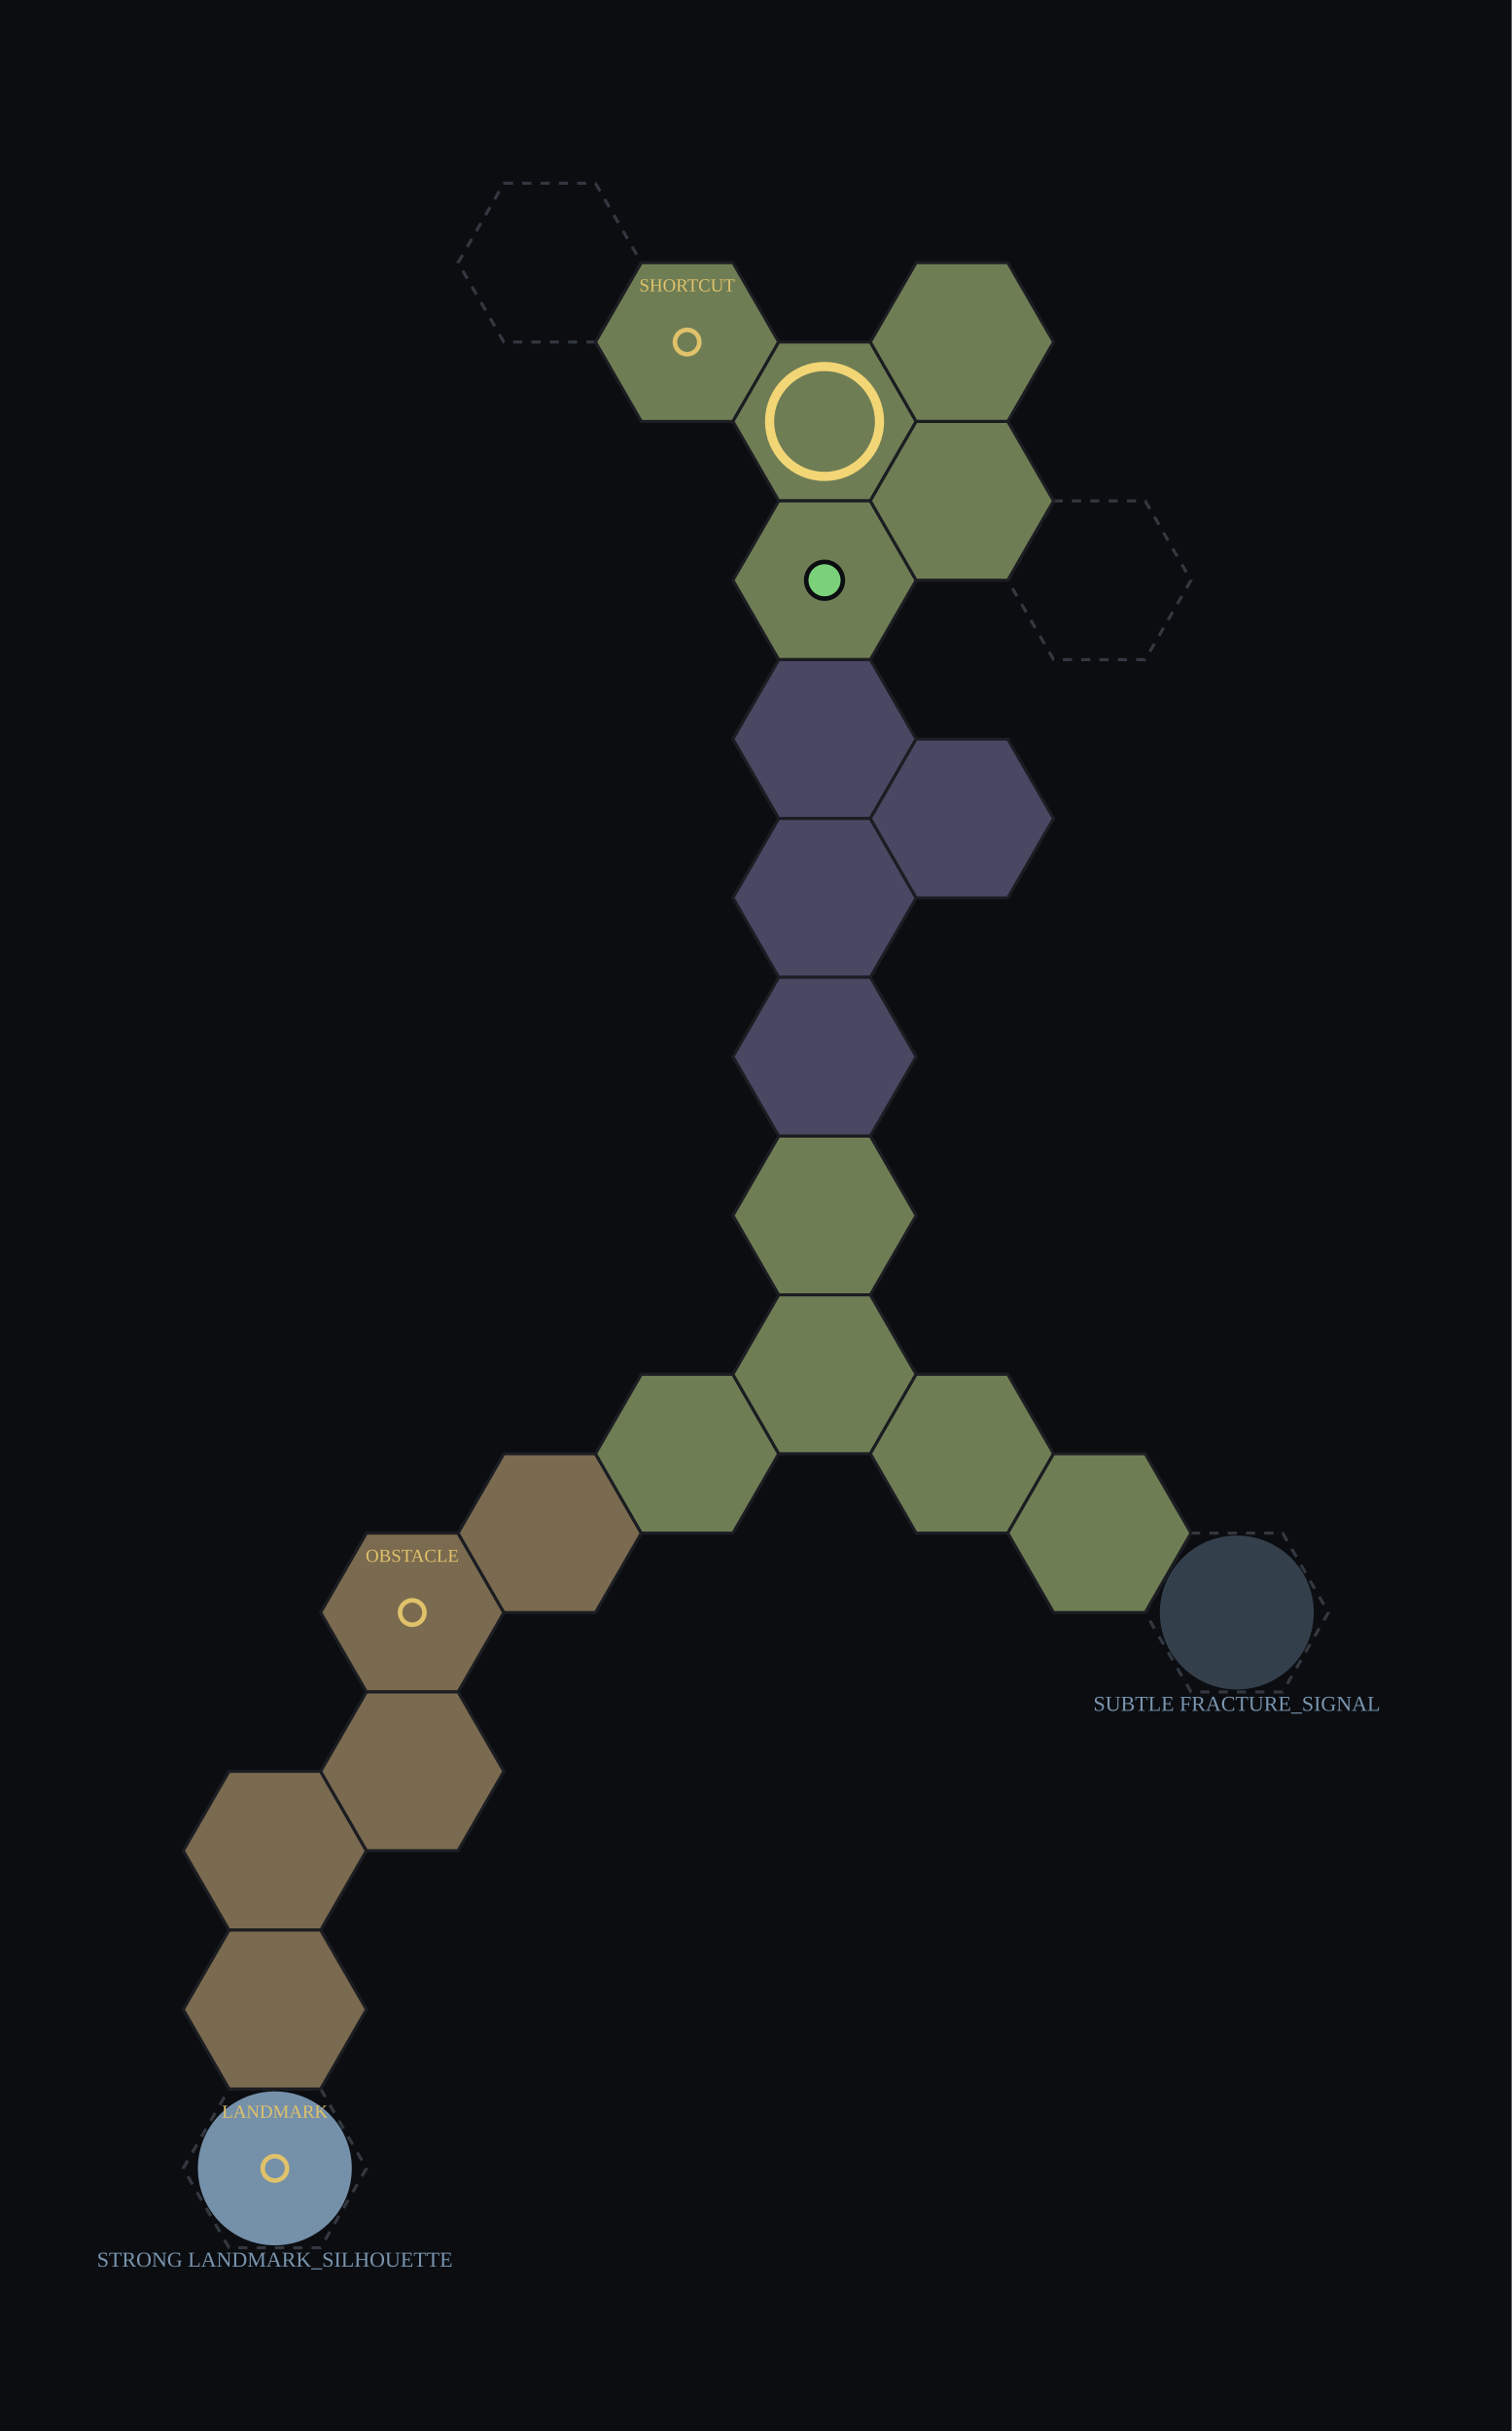
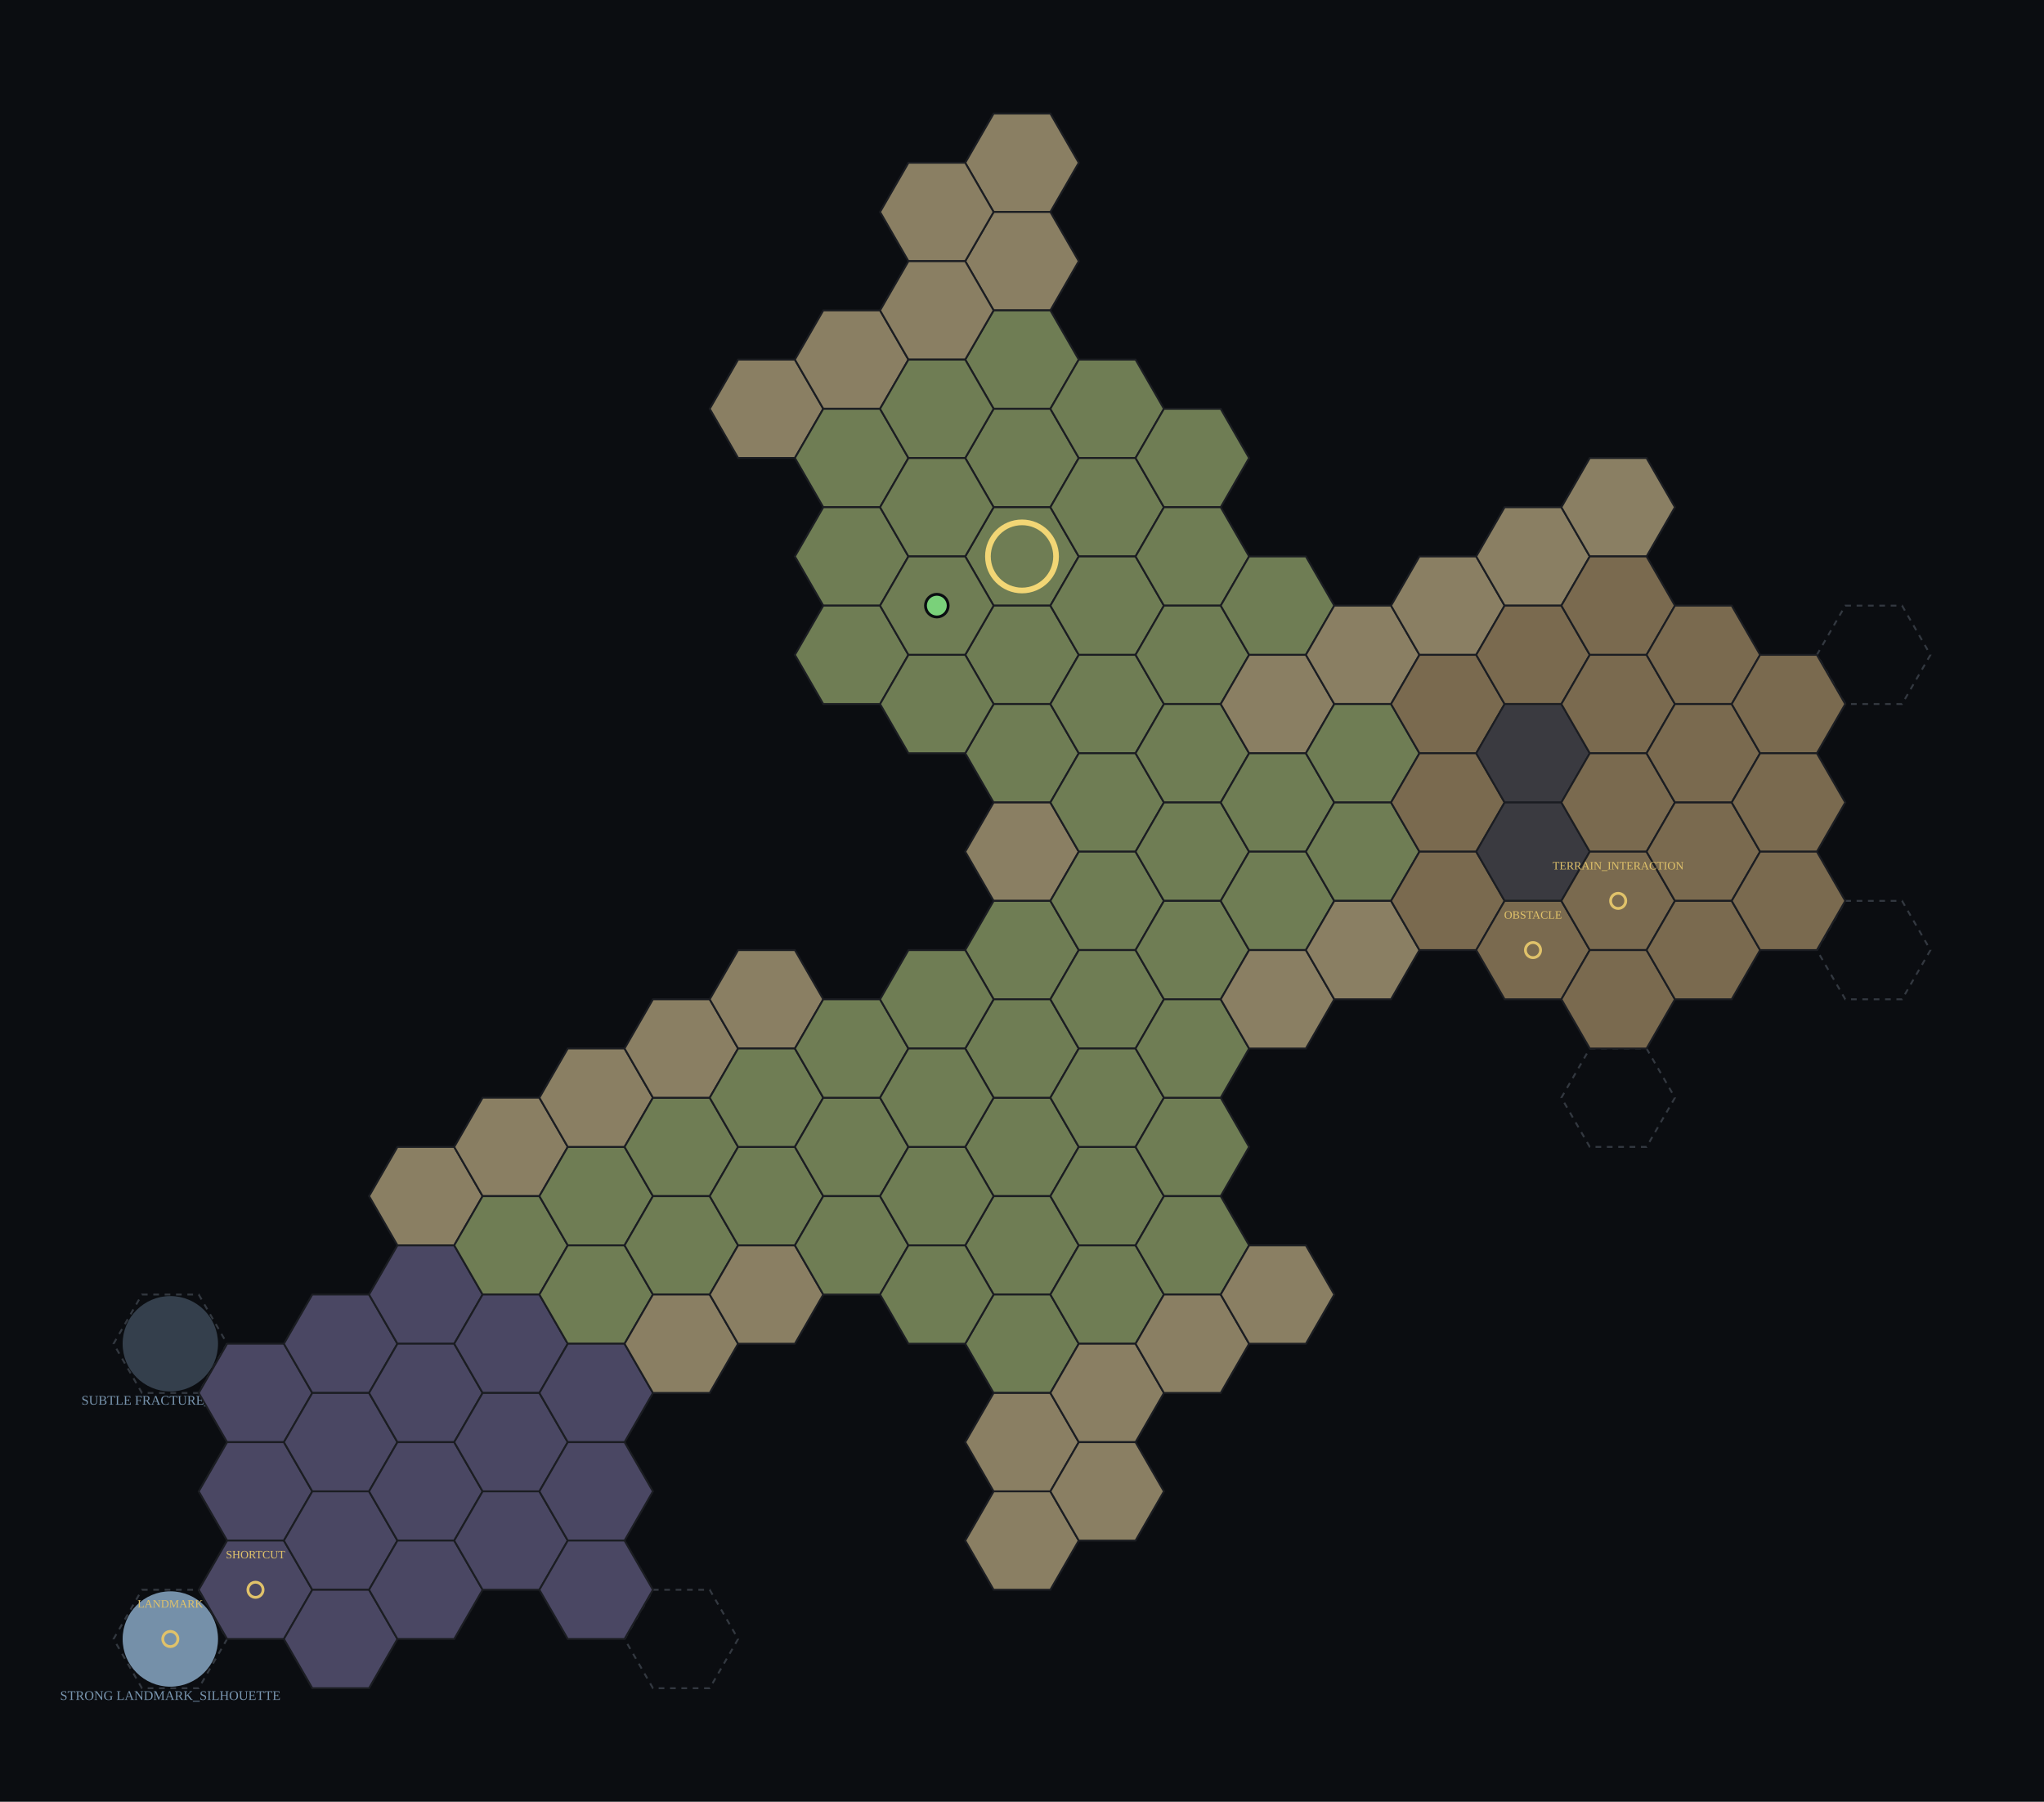
- <svg xmlns="http://www.w3.org/2000/svg" viewBox="-60.0 -60.0 495.0 796.0" width="495" height="796">
-   <rect x="-60.0" y="-60.0" width="495.0" height="796.0" fill="#0b0d11" />
+ <svg xmlns="http://www.w3.org/2000/svg" viewBox="-60.0 -60.0 1080.0 952.0" width="1080" height="952">
+   <rect x="-60.0" y="-60.0" width="1080.0" height="952.0" fill="#0b0d11" />
  <polygon points="15.0,624.0 45.0,624.0 60.0,650.0 45.0,676.0 15.0,676.0 0.0,650.0" fill="none" stroke="#5b6470" stroke-width="1" stroke-dasharray="3 3" opacity="0.5" />
-   <polygon points="105.0,0.0 135.0,0.0 150.0,26.0 135.0,52.0 105.0,52.0 90.0,26.0" fill="none" stroke="#5b6470" stroke-width="1" stroke-dasharray="3 3" opacity="0.5" />
-   <polygon points="285.0,104.0 315.0,104.0 330.0,130.0 315.0,156.0 285.0,156.0 270.0,130.0" fill="none" stroke="#5b6470" stroke-width="1" stroke-dasharray="3 3" opacity="0.5" />
-   <polygon points="330.0,442.0 360.0,442.0 375.0,468.0 360.0,494.0 330.0,494.0 315.0,468.0" fill="none" stroke="#5b6470" stroke-width="1" stroke-dasharray="3 3" opacity="0.5" />
-   <circle cx="30.0" cy="650.0" r="25.2" fill="rgba(158,195,228,0.72)" />
-   <text x="30.0" y="682.2" text-anchor="middle" font-size="7" fill="#9ec3e4" opacity="0.75">STRONG LANDMARK_SILHOUETTE</text>
-   <circle cx="345.0" cy="468.0" r="25.2" fill="rgba(158,195,228,0.28)" />
-   <text x="345.0" y="500.2" text-anchor="middle" font-size="7" fill="#9ec3e4" opacity="0.75">SUBTLE FRACTURE_SIGNAL</text>
-   <polygon points="15.0,520.0 45.0,520.0 60.0,546.0 45.0,572.0 15.0,572.0 0.0,546.0" fill="#7a6a4f" stroke="#1b1d22" stroke-width="1" />
-   <polygon points="15.0,572.0 45.0,572.0 60.0,598.0 45.0,624.0 15.0,624.0 0.0,598.0" fill="#7a6a4f" stroke="#1b1d22" stroke-width="1" />
-   <polygon points="60.0,442.0 90.0,442.0 105.0,468.0 90.0,494.0 60.0,494.0 45.0,468.0" fill="#7a6a4f" stroke="#1b1d22" stroke-width="1" />
-   <polygon points="60.0,494.0 90.0,494.0 105.0,520.0 90.0,546.0 60.0,546.0 45.0,520.0" fill="#7a6a4f" stroke="#1b1d22" stroke-width="1" />
-   <polygon points="105.0,416.0 135.0,416.0 150.0,442.0 135.0,468.0 105.0,468.0 90.0,442.0" fill="#7a6a4f" stroke="#1b1d22" stroke-width="1" />
-   <polygon points="150.0,26.0 180.0,26.0 195.0,52.0 180.0,78.0 150.0,78.0 135.0,52.0" fill="#6f7d54" stroke="#1b1d22" stroke-width="1" />
-   <polygon points="150.0,390.0 180.0,390.0 195.0,416.0 180.0,442.0 150.0,442.0 135.0,416.0" fill="#6f7d54" stroke="#1b1d22" stroke-width="1" />
-   <polygon points="195.0,52.0 225.0,52.0 240.0,78.0 225.0,104.0 195.0,104.0 180.0,78.0" fill="#6f7d54" stroke="#1b1d22" stroke-width="1" />
-   <polygon points="195.0,104.0 225.0,104.0 240.0,130.0 225.0,156.0 195.0,156.0 180.0,130.0" fill="#6f7d54" stroke="#1b1d22" stroke-width="1" />
-   <polygon points="195.0,156.0 225.0,156.0 240.0,182.0 225.0,208.0 195.0,208.0 180.0,182.0" fill="#4a4763" stroke="#1b1d22" stroke-width="1" />
-   <polygon points="195.0,208.0 225.0,208.0 240.0,234.0 225.0,260.0 195.0,260.0 180.0,234.0" fill="#4a4763" stroke="#1b1d22" stroke-width="1" />
-   <polygon points="195.0,260.0 225.0,260.0 240.0,286.0 225.0,312.0 195.0,312.0 180.0,286.0" fill="#4a4763" stroke="#1b1d22" stroke-width="1" />
-   <polygon points="195.0,312.0 225.0,312.0 240.0,338.0 225.0,364.0 195.0,364.0 180.0,338.0" fill="#6f7d54" stroke="#1b1d22" stroke-width="1" />
-   <polygon points="195.0,364.0 225.0,364.0 240.0,390.0 225.0,416.0 195.0,416.0 180.0,390.0" fill="#6f7d54" stroke="#1b1d22" stroke-width="1" />
-   <polygon points="240.0,26.0 270.0,26.0 285.0,52.0 270.0,78.0 240.0,78.0 225.0,52.0" fill="#6f7d54" stroke="#1b1d22" stroke-width="1" />
-   <polygon points="240.0,78.0 270.0,78.0 285.0,104.0 270.0,130.0 240.0,130.0 225.0,104.0" fill="#6f7d54" stroke="#1b1d22" stroke-width="1" />
-   <polygon points="240.0,182.0 270.0,182.0 285.0,208.0 270.0,234.0 240.0,234.0 225.0,208.0" fill="#4a4763" stroke="#1b1d22" stroke-width="1" />
-   <polygon points="240.0,390.0 270.0,390.0 285.0,416.0 270.0,442.0 240.0,442.0 225.0,416.0" fill="#6f7d54" stroke="#1b1d22" stroke-width="1" />
-   <polygon points="285.0,416.0 315.0,416.0 330.0,442.0 315.0,468.0 285.0,468.0 270.0,442.0" fill="#6f7d54" stroke="#1b1d22" stroke-width="1" />
-   <circle cx="30.0" cy="650.0" r="4" fill="none" stroke="#e0c26a" stroke-width="1.5" />
-   <text x="30.0" y="633.4" text-anchor="middle" font-size="6" fill="#e0c26a">LANDMARK</text>
-   <circle cx="165.0" cy="52.0" r="4" fill="none" stroke="#e0c26a" stroke-width="1.5" />
-   <text x="165.0" y="35.4" text-anchor="middle" font-size="6" fill="#e0c26a">SHORTCUT</text>
-   <circle cx="75.0" cy="468.0" r="4" fill="none" stroke="#e0c26a" stroke-width="1.5" />
-   <text x="75.0" y="451.4" text-anchor="middle" font-size="6" fill="#e0c26a">OBSTACLE</text>
-   <circle cx="210.0" cy="78.0" r="18.0" fill="none" stroke="#f2d675" stroke-width="3" />
-   <circle cx="210.0" cy="130.0" r="6" fill="#7ad17a" stroke="#0b0d11" stroke-width="1.5" />
+   <polygon points="15.0,780.0 45.0,780.0 60.0,806.0 45.0,832.0 15.0,832.0 0.0,806.0" fill="none" stroke="#5b6470" stroke-width="1" stroke-dasharray="3 3" opacity="0.5" />
+   <polygon points="780.0,494.0 810.0,494.0 825.0,520.0 810.0,546.0 780.0,546.0 765.0,520.0" fill="none" stroke="#5b6470" stroke-width="1" stroke-dasharray="3 3" opacity="0.5" />
+   <polygon points="915.0,260.0 945.0,260.0 960.0,286.0 945.0,312.0 915.0,312.0 900.0,286.0" fill="none" stroke="#5b6470" stroke-width="1" stroke-dasharray="3 3" opacity="0.5" />
+   <polygon points="915.0,416.0 945.0,416.0 960.0,442.0 945.0,468.0 915.0,468.0 900.0,442.0" fill="none" stroke="#5b6470" stroke-width="1" stroke-dasharray="3 3" opacity="0.5" />
+   <polygon points="285.0,780.0 315.0,780.0 330.0,806.0 315.0,832.0 285.0,832.0 270.0,806.0" fill="none" stroke="#5b6470" stroke-width="1" stroke-dasharray="3 3" opacity="0.5" />
+   <circle cx="30.0" cy="806.0" r="25.2" fill="rgba(158,195,228,0.72)" />
+   <text x="30.0" y="838.2" text-anchor="middle" font-size="7" fill="#9ec3e4" opacity="0.75">STRONG LANDMARK_SILHOUETTE</text>
+   <circle cx="30.0" cy="650.0" r="25.2" fill="rgba(158,195,228,0.28)" />
+   <text x="30.0" y="682.2" text-anchor="middle" font-size="7" fill="#9ec3e4" opacity="0.75">SUBTLE FRACTURE_SIGNAL</text>
+   <polygon points="60.0,650.0 90.0,650.0 105.0,676.0 90.0,702.0 60.0,702.0 45.0,676.0" fill="#4a4763" stroke="#1b1d22" stroke-width="1" />
+   <polygon points="60.0,702.0 90.0,702.0 105.0,728.0 90.0,754.0 60.0,754.0 45.0,728.0" fill="#4a4763" stroke="#1b1d22" stroke-width="1" />
+   <polygon points="60.0,754.0 90.0,754.0 105.0,780.0 90.0,806.0 60.0,806.0 45.0,780.0" fill="#4a4763" stroke="#1b1d22" stroke-width="1" />
+   <polygon points="465.0,0.0 495.0,0.0 510.0,26.0 495.0,52.0 465.0,52.0 450.0,26.0" fill="#8a7f63" stroke="#1b1d22" stroke-width="1" />
+   <polygon points="465.0,52.0 495.0,52.0 510.0,78.0 495.0,104.0 465.0,104.0 450.0,78.0" fill="#8a7f63" stroke="#1b1d22" stroke-width="1" />
+   <polygon points="465.0,520.0 495.0,520.0 510.0,546.0 495.0,572.0 465.0,572.0 450.0,546.0" fill="#6f7d54" stroke="#1b1d22" stroke-width="1" />
+   <polygon points="465.0,572.0 495.0,572.0 510.0,598.0 495.0,624.0 465.0,624.0 450.0,598.0" fill="#6f7d54" stroke="#1b1d22" stroke-width="1" />
+   <polygon points="465.0,624.0 495.0,624.0 510.0,650.0 495.0,676.0 465.0,676.0 450.0,650.0" fill="#6f7d54" stroke="#1b1d22" stroke-width="1" />
+   <polygon points="465.0,676.0 495.0,676.0 510.0,702.0 495.0,728.0 465.0,728.0 450.0,702.0" fill="#8a7f63" stroke="#1b1d22" stroke-width="1" />
+   <polygon points="465.0,728.0 495.0,728.0 510.0,754.0 495.0,780.0 465.0,780.0 450.0,754.0" fill="#8a7f63" stroke="#1b1d22" stroke-width="1" />
+   <polygon points="465.0,104.0 495.0,104.0 510.0,130.0 495.0,156.0 465.0,156.0 450.0,130.0" fill="#6f7d54" stroke="#1b1d22" stroke-width="1" />
+   <polygon points="465.0,156.0 495.0,156.0 510.0,182.0 495.0,208.0 465.0,208.0 450.0,182.0" fill="#6f7d54" stroke="#1b1d22" stroke-width="1" />
+   <polygon points="465.0,208.0 495.0,208.0 510.0,234.0 495.0,260.0 465.0,260.0 450.0,234.0" fill="#6f7d54" stroke="#1b1d22" stroke-width="1" />
+   <polygon points="465.0,260.0 495.0,260.0 510.0,286.0 495.0,312.0 465.0,312.0 450.0,286.0" fill="#6f7d54" stroke="#1b1d22" stroke-width="1" />
+   <polygon points="465.0,312.0 495.0,312.0 510.0,338.0 495.0,364.0 465.0,364.0 450.0,338.0" fill="#6f7d54" stroke="#1b1d22" stroke-width="1" />
+   <polygon points="465.0,364.0 495.0,364.0 510.0,390.0 495.0,416.0 465.0,416.0 450.0,390.0" fill="#8a7f63" stroke="#1b1d22" stroke-width="1" />
+   <polygon points="465.0,416.0 495.0,416.0 510.0,442.0 495.0,468.0 465.0,468.0 450.0,442.0" fill="#6f7d54" stroke="#1b1d22" stroke-width="1" />
+   <polygon points="465.0,468.0 495.0,468.0 510.0,494.0 495.0,520.0 465.0,520.0 450.0,494.0" fill="#6f7d54" stroke="#1b1d22" stroke-width="1" />
+   <polygon points="510.0,546.0 540.0,546.0 555.0,572.0 540.0,598.0 510.0,598.0 495.0,572.0" fill="#6f7d54" stroke="#1b1d22" stroke-width="1" />
+   <polygon points="510.0,598.0 540.0,598.0 555.0,624.0 540.0,650.0 510.0,650.0 495.0,624.0" fill="#6f7d54" stroke="#1b1d22" stroke-width="1" />
+   <polygon points="510.0,650.0 540.0,650.0 555.0,676.0 540.0,702.0 510.0,702.0 495.0,676.0" fill="#8a7f63" stroke="#1b1d22" stroke-width="1" />
+   <polygon points="510.0,702.0 540.0,702.0 555.0,728.0 540.0,754.0 510.0,754.0 495.0,728.0" fill="#8a7f63" stroke="#1b1d22" stroke-width="1" />
+   <polygon points="510.0,130.0 540.0,130.0 555.0,156.0 540.0,182.0 510.0,182.0 495.0,156.0" fill="#6f7d54" stroke="#1b1d22" stroke-width="1" />
+   <polygon points="510.0,182.0 540.0,182.0 555.0,208.0 540.0,234.0 510.0,234.0 495.0,208.0" fill="#6f7d54" stroke="#1b1d22" stroke-width="1" />
+   <polygon points="510.0,234.0 540.0,234.0 555.0,260.0 540.0,286.0 510.0,286.0 495.0,260.0" fill="#6f7d54" stroke="#1b1d22" stroke-width="1" />
+   <polygon points="510.0,286.0 540.0,286.0 555.0,312.0 540.0,338.0 510.0,338.0 495.0,312.0" fill="#6f7d54" stroke="#1b1d22" stroke-width="1" />
+   <polygon points="510.0,338.0 540.0,338.0 555.0,364.0 540.0,390.0 510.0,390.0 495.0,364.0" fill="#6f7d54" stroke="#1b1d22" stroke-width="1" />
+   <polygon points="510.0,390.0 540.0,390.0 555.0,416.0 540.0,442.0 510.0,442.0 495.0,416.0" fill="#6f7d54" stroke="#1b1d22" stroke-width="1" />
+   <polygon points="510.0,442.0 540.0,442.0 555.0,468.0 540.0,494.0 510.0,494.0 495.0,468.0" fill="#6f7d54" stroke="#1b1d22" stroke-width="1" />
+   <polygon points="510.0,494.0 540.0,494.0 555.0,520.0 540.0,546.0 510.0,546.0 495.0,520.0" fill="#6f7d54" stroke="#1b1d22" stroke-width="1" />
+   <polygon points="555.0,520.0 585.0,520.0 600.0,546.0 585.0,572.0 555.0,572.0 540.0,546.0" fill="#6f7d54" stroke="#1b1d22" stroke-width="1" />
+   <polygon points="555.0,572.0 585.0,572.0 600.0,598.0 585.0,624.0 555.0,624.0 540.0,598.0" fill="#6f7d54" stroke="#1b1d22" stroke-width="1" />
+   <polygon points="555.0,624.0 585.0,624.0 600.0,650.0 585.0,676.0 555.0,676.0 540.0,650.0" fill="#8a7f63" stroke="#1b1d22" stroke-width="1" />
+   <polygon points="555.0,156.0 585.0,156.0 600.0,182.0 585.0,208.0 555.0,208.0 540.0,182.0" fill="#6f7d54" stroke="#1b1d22" stroke-width="1" />
+   <polygon points="555.0,208.0 585.0,208.0 600.0,234.0 585.0,260.0 555.0,260.0 540.0,234.0" fill="#6f7d54" stroke="#1b1d22" stroke-width="1" />
+   <polygon points="555.0,260.0 585.0,260.0 600.0,286.0 585.0,312.0 555.0,312.0 540.0,286.0" fill="#6f7d54" stroke="#1b1d22" stroke-width="1" />
+   <polygon points="555.0,312.0 585.0,312.0 600.0,338.0 585.0,364.0 555.0,364.0 540.0,338.0" fill="#6f7d54" stroke="#1b1d22" stroke-width="1" />
+   <polygon points="555.0,364.0 585.0,364.0 600.0,390.0 585.0,416.0 555.0,416.0 540.0,390.0" fill="#6f7d54" stroke="#1b1d22" stroke-width="1" />
+   <polygon points="555.0,416.0 585.0,416.0 600.0,442.0 585.0,468.0 555.0,468.0 540.0,442.0" fill="#6f7d54" stroke="#1b1d22" stroke-width="1" />
+   <polygon points="555.0,468.0 585.0,468.0 600.0,494.0 585.0,520.0 555.0,520.0 540.0,494.0" fill="#6f7d54" stroke="#1b1d22" stroke-width="1" />
+   <polygon points="600.0,598.0 630.0,598.0 645.0,624.0 630.0,650.0 600.0,650.0 585.0,624.0" fill="#8a7f63" stroke="#1b1d22" stroke-width="1" />
+   <polygon points="600.0,234.0 630.0,234.0 645.0,260.0 630.0,286.0 600.0,286.0 585.0,260.0" fill="#6f7d54" stroke="#1b1d22" stroke-width="1" />
+   <polygon points="600.0,286.0 630.0,286.0 645.0,312.0 630.0,338.0 600.0,338.0 585.0,312.0" fill="#8a7f63" stroke="#1b1d22" stroke-width="1" />
+   <polygon points="600.0,338.0 630.0,338.0 645.0,364.0 630.0,390.0 600.0,390.0 585.0,364.0" fill="#6f7d54" stroke="#1b1d22" stroke-width="1" />
+   <polygon points="600.0,390.0 630.0,390.0 645.0,416.0 630.0,442.0 600.0,442.0 585.0,416.0" fill="#6f7d54" stroke="#1b1d22" stroke-width="1" />
+   <polygon points="600.0,442.0 630.0,442.0 645.0,468.0 630.0,494.0 600.0,494.0 585.0,468.0" fill="#8a7f63" stroke="#1b1d22" stroke-width="1" />
+   <polygon points="645.0,260.0 675.0,260.0 690.0,286.0 675.0,312.0 645.0,312.0 630.0,286.0" fill="#8a7f63" stroke="#1b1d22" stroke-width="1" />
+   <polygon points="645.0,312.0 675.0,312.0 690.0,338.0 675.0,364.0 645.0,364.0 630.0,338.0" fill="#6f7d54" stroke="#1b1d22" stroke-width="1" />
+   <polygon points="645.0,364.0 675.0,364.0 690.0,390.0 675.0,416.0 645.0,416.0 630.0,390.0" fill="#6f7d54" stroke="#1b1d22" stroke-width="1" />
+   <polygon points="645.0,416.0 675.0,416.0 690.0,442.0 675.0,468.0 645.0,468.0 630.0,442.0" fill="#8a7f63" stroke="#1b1d22" stroke-width="1" />
+   <polygon points="690.0,234.0 720.0,234.0 735.0,260.0 720.0,286.0 690.0,286.0 675.0,260.0" fill="#8a7f63" stroke="#1b1d22" stroke-width="1" />
+   <polygon points="690.0,286.0 720.0,286.0 735.0,312.0 720.0,338.0 690.0,338.0 675.0,312.0" fill="#7a6a4f" stroke="#1b1d22" stroke-width="1" />
+   <polygon points="690.0,338.0 720.0,338.0 735.0,364.0 720.0,390.0 690.0,390.0 675.0,364.0" fill="#7a6a4f" stroke="#1b1d22" stroke-width="1" />
+   <polygon points="690.0,390.0 720.0,390.0 735.0,416.0 720.0,442.0 690.0,442.0 675.0,416.0" fill="#7a6a4f" stroke="#1b1d22" stroke-width="1" />
+   <polygon points="735.0,208.0 765.0,208.0 780.0,234.0 765.0,260.0 735.0,260.0 720.0,234.0" fill="#8a7f63" stroke="#1b1d22" stroke-width="1" />
+   <polygon points="735.0,260.0 765.0,260.0 780.0,286.0 765.0,312.0 735.0,312.0 720.0,286.0" fill="#7a6a4f" stroke="#1b1d22" stroke-width="1" />
+   <polygon points="735.0,312.0 765.0,312.0 780.0,338.0 765.0,364.0 735.0,364.0 720.0,338.0" fill="#3a3a40" stroke="#1b1d22" stroke-width="1" />
+   <polygon points="735.0,364.0 765.0,364.0 780.0,390.0 765.0,416.0 735.0,416.0 720.0,390.0" fill="#3a3a40" stroke="#1b1d22" stroke-width="1" />
+   <polygon points="735.0,416.0 765.0,416.0 780.0,442.0 765.0,468.0 735.0,468.0 720.0,442.0" fill="#7a6a4f" stroke="#1b1d22" stroke-width="1" />
+   <polygon points="780.0,182.0 810.0,182.0 825.0,208.0 810.0,234.0 780.0,234.0 765.0,208.0" fill="#8a7f63" stroke="#1b1d22" stroke-width="1" />
+   <polygon points="780.0,234.0 810.0,234.0 825.0,260.0 810.0,286.0 780.0,286.0 765.0,260.0" fill="#7a6a4f" stroke="#1b1d22" stroke-width="1" />
+   <polygon points="780.0,286.0 810.0,286.0 825.0,312.0 810.0,338.0 780.0,338.0 765.0,312.0" fill="#7a6a4f" stroke="#1b1d22" stroke-width="1" />
+   <polygon points="780.0,338.0 810.0,338.0 825.0,364.0 810.0,390.0 780.0,390.0 765.0,364.0" fill="#7a6a4f" stroke="#1b1d22" stroke-width="1" />
+   <polygon points="780.0,390.0 810.0,390.0 825.0,416.0 810.0,442.0 780.0,442.0 765.0,416.0" fill="#7a6a4f" stroke="#1b1d22" stroke-width="1" />
+   <polygon points="780.0,442.0 810.0,442.0 825.0,468.0 810.0,494.0 780.0,494.0 765.0,468.0" fill="#7a6a4f" stroke="#1b1d22" stroke-width="1" />
+   <polygon points="825.0,260.0 855.0,260.0 870.0,286.0 855.0,312.0 825.0,312.0 810.0,286.0" fill="#7a6a4f" stroke="#1b1d22" stroke-width="1" />
+   <polygon points="825.0,312.0 855.0,312.0 870.0,338.0 855.0,364.0 825.0,364.0 810.0,338.0" fill="#7a6a4f" stroke="#1b1d22" stroke-width="1" />
+   <polygon points="825.0,364.0 855.0,364.0 870.0,390.0 855.0,416.0 825.0,416.0 810.0,390.0" fill="#7a6a4f" stroke="#1b1d22" stroke-width="1" />
+   <polygon points="825.0,416.0 855.0,416.0 870.0,442.0 855.0,468.0 825.0,468.0 810.0,442.0" fill="#7a6a4f" stroke="#1b1d22" stroke-width="1" />
+   <polygon points="870.0,286.0 900.0,286.0 915.0,312.0 900.0,338.0 870.0,338.0 855.0,312.0" fill="#7a6a4f" stroke="#1b1d22" stroke-width="1" />
+   <polygon points="870.0,338.0 900.0,338.0 915.0,364.0 900.0,390.0 870.0,390.0 855.0,364.0" fill="#7a6a4f" stroke="#1b1d22" stroke-width="1" />
+   <polygon points="870.0,390.0 900.0,390.0 915.0,416.0 900.0,442.0 870.0,442.0 855.0,416.0" fill="#7a6a4f" stroke="#1b1d22" stroke-width="1" />
+   <polygon points="105.0,624.0 135.0,624.0 150.0,650.0 135.0,676.0 105.0,676.0 90.0,650.0" fill="#4a4763" stroke="#1b1d22" stroke-width="1" />
+   <polygon points="105.0,676.0 135.0,676.0 150.0,702.0 135.0,728.0 105.0,728.0 90.0,702.0" fill="#4a4763" stroke="#1b1d22" stroke-width="1" />
+   <polygon points="105.0,728.0 135.0,728.0 150.0,754.0 135.0,780.0 105.0,780.0 90.0,754.0" fill="#4a4763" stroke="#1b1d22" stroke-width="1" />
+   <polygon points="105.0,780.0 135.0,780.0 150.0,806.0 135.0,832.0 105.0,832.0 90.0,806.0" fill="#4a4763" stroke="#1b1d22" stroke-width="1" />
+   <polygon points="150.0,546.0 180.0,546.0 195.0,572.0 180.0,598.0 150.0,598.0 135.0,572.0" fill="#8a7f63" stroke="#1b1d22" stroke-width="1" />
+   <polygon points="150.0,598.0 180.0,598.0 195.0,624.0 180.0,650.0 150.0,650.0 135.0,624.0" fill="#4a4763" stroke="#1b1d22" stroke-width="1" />
+   <polygon points="150.0,650.0 180.0,650.0 195.0,676.0 180.0,702.0 150.0,702.0 135.0,676.0" fill="#4a4763" stroke="#1b1d22" stroke-width="1" />
+   <polygon points="150.0,702.0 180.0,702.0 195.0,728.0 180.0,754.0 150.0,754.0 135.0,728.0" fill="#4a4763" stroke="#1b1d22" stroke-width="1" />
+   <polygon points="150.0,754.0 180.0,754.0 195.0,780.0 180.0,806.0 150.0,806.0 135.0,780.0" fill="#4a4763" stroke="#1b1d22" stroke-width="1" />
+   <polygon points="195.0,520.0 225.0,520.0 240.0,546.0 225.0,572.0 195.0,572.0 180.0,546.0" fill="#8a7f63" stroke="#1b1d22" stroke-width="1" />
+   <polygon points="195.0,572.0 225.0,572.0 240.0,598.0 225.0,624.0 195.0,624.0 180.0,598.0" fill="#6f7d54" stroke="#1b1d22" stroke-width="1" />
+   <polygon points="195.0,624.0 225.0,624.0 240.0,650.0 225.0,676.0 195.0,676.0 180.0,650.0" fill="#4a4763" stroke="#1b1d22" stroke-width="1" />
+   <polygon points="195.0,676.0 225.0,676.0 240.0,702.0 225.0,728.0 195.0,728.0 180.0,702.0" fill="#4a4763" stroke="#1b1d22" stroke-width="1" />
+   <polygon points="195.0,728.0 225.0,728.0 240.0,754.0 225.0,780.0 195.0,780.0 180.0,754.0" fill="#4a4763" stroke="#1b1d22" stroke-width="1" />
+   <polygon points="240.0,546.0 270.0,546.0 285.0,572.0 270.0,598.0 240.0,598.0 225.0,572.0" fill="#6f7d54" stroke="#1b1d22" stroke-width="1" />
+   <polygon points="240.0,598.0 270.0,598.0 285.0,624.0 270.0,650.0 240.0,650.0 225.0,624.0" fill="#6f7d54" stroke="#1b1d22" stroke-width="1" />
+   <polygon points="240.0,650.0 270.0,650.0 285.0,676.0 270.0,702.0 240.0,702.0 225.0,676.0" fill="#4a4763" stroke="#1b1d22" stroke-width="1" />
+   <polygon points="240.0,702.0 270.0,702.0 285.0,728.0 270.0,754.0 240.0,754.0 225.0,728.0" fill="#4a4763" stroke="#1b1d22" stroke-width="1" />
+   <polygon points="240.0,754.0 270.0,754.0 285.0,780.0 270.0,806.0 240.0,806.0 225.0,780.0" fill="#4a4763" stroke="#1b1d22" stroke-width="1" />
+   <polygon points="240.0,494.0 270.0,494.0 285.0,520.0 270.0,546.0 240.0,546.0 225.0,520.0" fill="#8a7f63" stroke="#1b1d22" stroke-width="1" />
+   <polygon points="285.0,520.0 315.0,520.0 330.0,546.0 315.0,572.0 285.0,572.0 270.0,546.0" fill="#6f7d54" stroke="#1b1d22" stroke-width="1" />
+   <polygon points="285.0,572.0 315.0,572.0 330.0,598.0 315.0,624.0 285.0,624.0 270.0,598.0" fill="#6f7d54" stroke="#1b1d22" stroke-width="1" />
+   <polygon points="285.0,624.0 315.0,624.0 330.0,650.0 315.0,676.0 285.0,676.0 270.0,650.0" fill="#8a7f63" stroke="#1b1d22" stroke-width="1" />
+   <polygon points="285.0,468.0 315.0,468.0 330.0,494.0 315.0,520.0 285.0,520.0 270.0,494.0" fill="#8a7f63" stroke="#1b1d22" stroke-width="1" />
+   <polygon points="330.0,546.0 360.0,546.0 375.0,572.0 360.0,598.0 330.0,598.0 315.0,572.0" fill="#6f7d54" stroke="#1b1d22" stroke-width="1" />
+   <polygon points="330.0,598.0 360.0,598.0 375.0,624.0 360.0,650.0 330.0,650.0 315.0,624.0" fill="#8a7f63" stroke="#1b1d22" stroke-width="1" />
+   <polygon points="330.0,130.0 360.0,130.0 375.0,156.0 360.0,182.0 330.0,182.0 315.0,156.0" fill="#8a7f63" stroke="#1b1d22" stroke-width="1" />
+   <polygon points="330.0,442.0 360.0,442.0 375.0,468.0 360.0,494.0 330.0,494.0 315.0,468.0" fill="#8a7f63" stroke="#1b1d22" stroke-width="1" />
+   <polygon points="330.0,494.0 360.0,494.0 375.0,520.0 360.0,546.0 330.0,546.0 315.0,520.0" fill="#6f7d54" stroke="#1b1d22" stroke-width="1" />
+   <polygon points="375.0,520.0 405.0,520.0 420.0,546.0 405.0,572.0 375.0,572.0 360.0,546.0" fill="#6f7d54" stroke="#1b1d22" stroke-width="1" />
+   <polygon points="375.0,572.0 405.0,572.0 420.0,598.0 405.0,624.0 375.0,624.0 360.0,598.0" fill="#6f7d54" stroke="#1b1d22" stroke-width="1" />
+   <polygon points="375.0,104.0 405.0,104.0 420.0,130.0 405.0,156.0 375.0,156.0 360.0,130.0" fill="#8a7f63" stroke="#1b1d22" stroke-width="1" />
+   <polygon points="375.0,156.0 405.0,156.0 420.0,182.0 405.0,208.0 375.0,208.0 360.0,182.0" fill="#6f7d54" stroke="#1b1d22" stroke-width="1" />
+   <polygon points="375.0,208.0 405.0,208.0 420.0,234.0 405.0,260.0 375.0,260.0 360.0,234.0" fill="#6f7d54" stroke="#1b1d22" stroke-width="1" />
+   <polygon points="375.0,260.0 405.0,260.0 420.0,286.0 405.0,312.0 375.0,312.0 360.0,286.0" fill="#6f7d54" stroke="#1b1d22" stroke-width="1" />
+   <polygon points="375.0,468.0 405.0,468.0 420.0,494.0 405.0,520.0 375.0,520.0 360.0,494.0" fill="#6f7d54" stroke="#1b1d22" stroke-width="1" />
+   <polygon points="420.0,26.0 450.0,26.0 465.0,52.0 450.0,78.0 420.0,78.0 405.0,52.0" fill="#8a7f63" stroke="#1b1d22" stroke-width="1" />
+   <polygon points="420.0,78.0 450.0,78.0 465.0,104.0 450.0,130.0 420.0,130.0 405.0,104.0" fill="#8a7f63" stroke="#1b1d22" stroke-width="1" />
+   <polygon points="420.0,546.0 450.0,546.0 465.0,572.0 450.0,598.0 420.0,598.0 405.0,572.0" fill="#6f7d54" stroke="#1b1d22" stroke-width="1" />
+   <polygon points="420.0,598.0 450.0,598.0 465.0,624.0 450.0,650.0 420.0,650.0 405.0,624.0" fill="#6f7d54" stroke="#1b1d22" stroke-width="1" />
+   <polygon points="420.0,130.0 450.0,130.0 465.0,156.0 450.0,182.0 420.0,182.0 405.0,156.0" fill="#6f7d54" stroke="#1b1d22" stroke-width="1" />
+   <polygon points="420.0,182.0 450.0,182.0 465.0,208.0 450.0,234.0 420.0,234.0 405.0,208.0" fill="#6f7d54" stroke="#1b1d22" stroke-width="1" />
+   <polygon points="420.0,234.0 450.0,234.0 465.0,260.0 450.0,286.0 420.0,286.0 405.0,260.0" fill="#6f7d54" stroke="#1b1d22" stroke-width="1" />
+   <polygon points="420.0,286.0 450.0,286.0 465.0,312.0 450.0,338.0 420.0,338.0 405.0,312.0" fill="#6f7d54" stroke="#1b1d22" stroke-width="1" />
+   <polygon points="420.0,442.0 450.0,442.0 465.0,468.0 450.0,494.0 420.0,494.0 405.0,468.0" fill="#6f7d54" stroke="#1b1d22" stroke-width="1" />
+   <polygon points="420.0,494.0 450.0,494.0 465.0,520.0 450.0,546.0 420.0,546.0 405.0,520.0" fill="#6f7d54" stroke="#1b1d22" stroke-width="1" />
+   <circle cx="795.0" cy="416.0" r="4" fill="none" stroke="#e0c26a" stroke-width="1.5" />
+   <text x="795.0" y="399.4" text-anchor="middle" font-size="6" fill="#e0c26a">TERRAIN_INTERACTION</text>
+   <circle cx="30.0" cy="806.0" r="4" fill="none" stroke="#e0c26a" stroke-width="1.5" />
+   <text x="30.0" y="789.4" text-anchor="middle" font-size="6" fill="#e0c26a">LANDMARK</text>
+   <circle cx="75.0" cy="780.0" r="4" fill="none" stroke="#e0c26a" stroke-width="1.5" />
+   <text x="75.0" y="763.4" text-anchor="middle" font-size="6" fill="#e0c26a">SHORTCUT</text>
+   <circle cx="750.0" cy="442.0" r="4" fill="none" stroke="#e0c26a" stroke-width="1.5" />
+   <text x="750.0" y="425.4" text-anchor="middle" font-size="6" fill="#e0c26a">OBSTACLE</text>
+   <circle cx="480.0" cy="234.0" r="18.0" fill="none" stroke="#f2d675" stroke-width="3" />
+   <circle cx="435.0" cy="260.0" r="6" fill="#7ad17a" stroke="#0b0d11" stroke-width="1.5" />
</svg>
